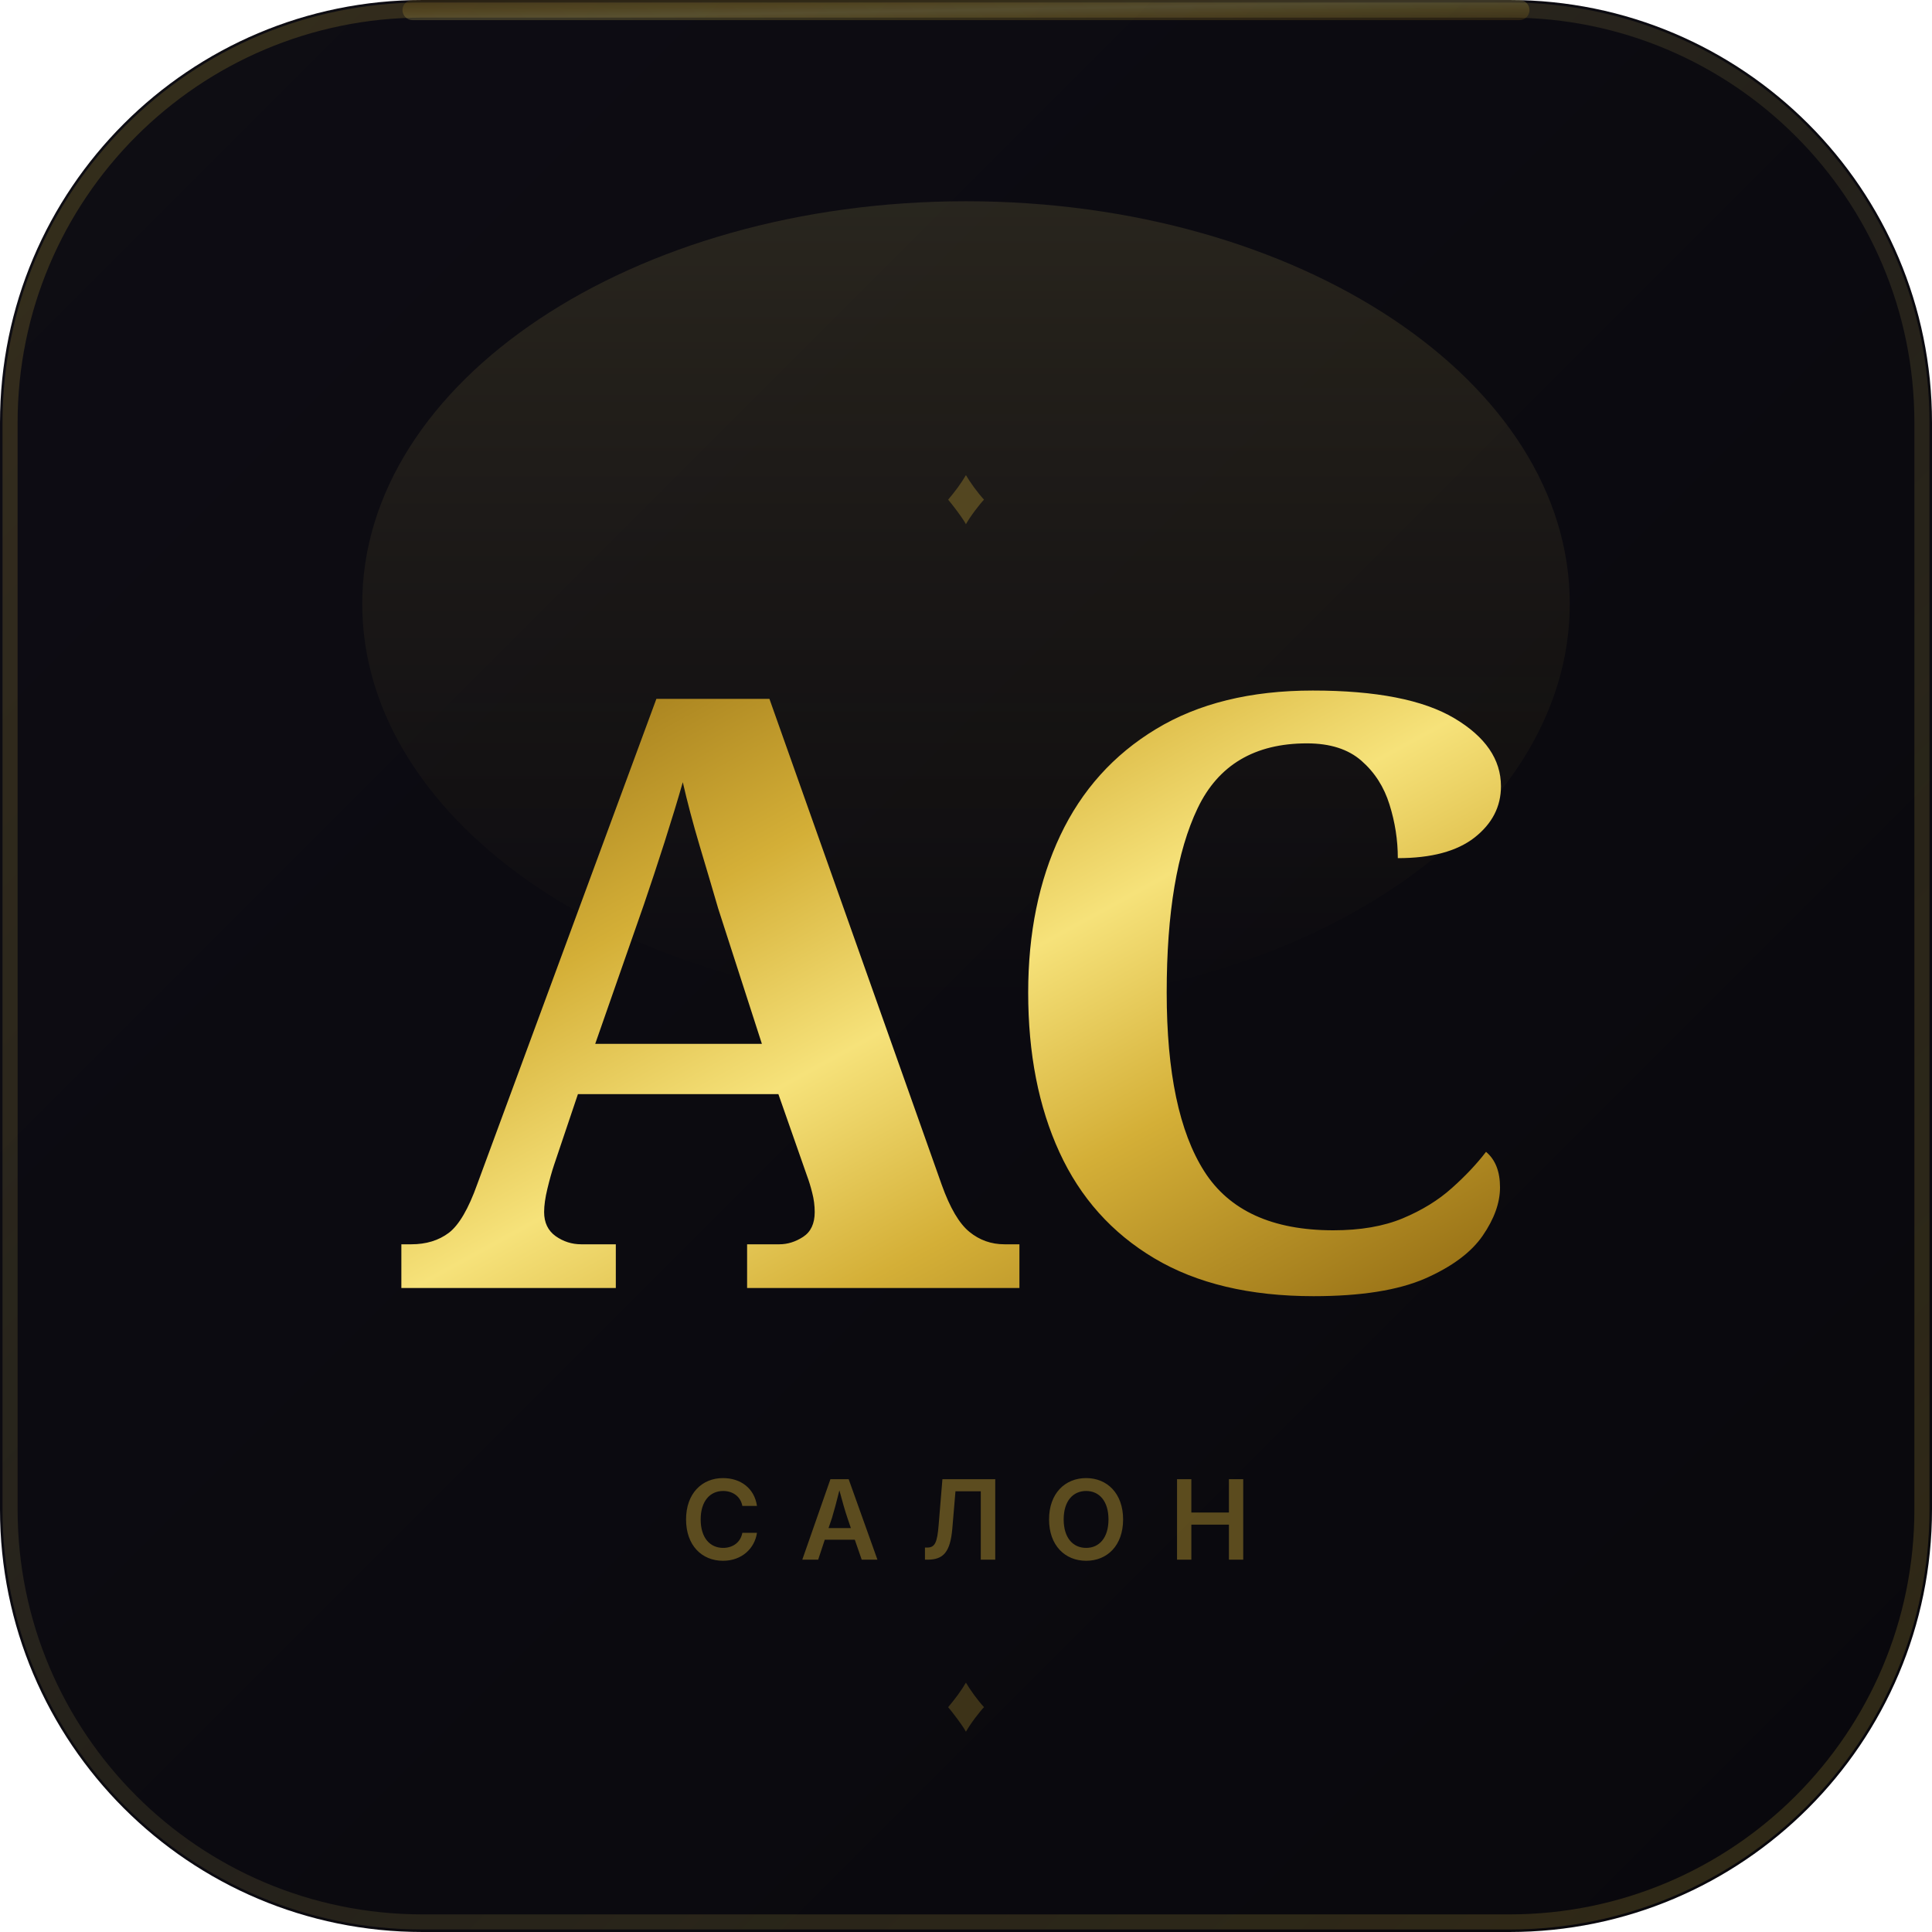
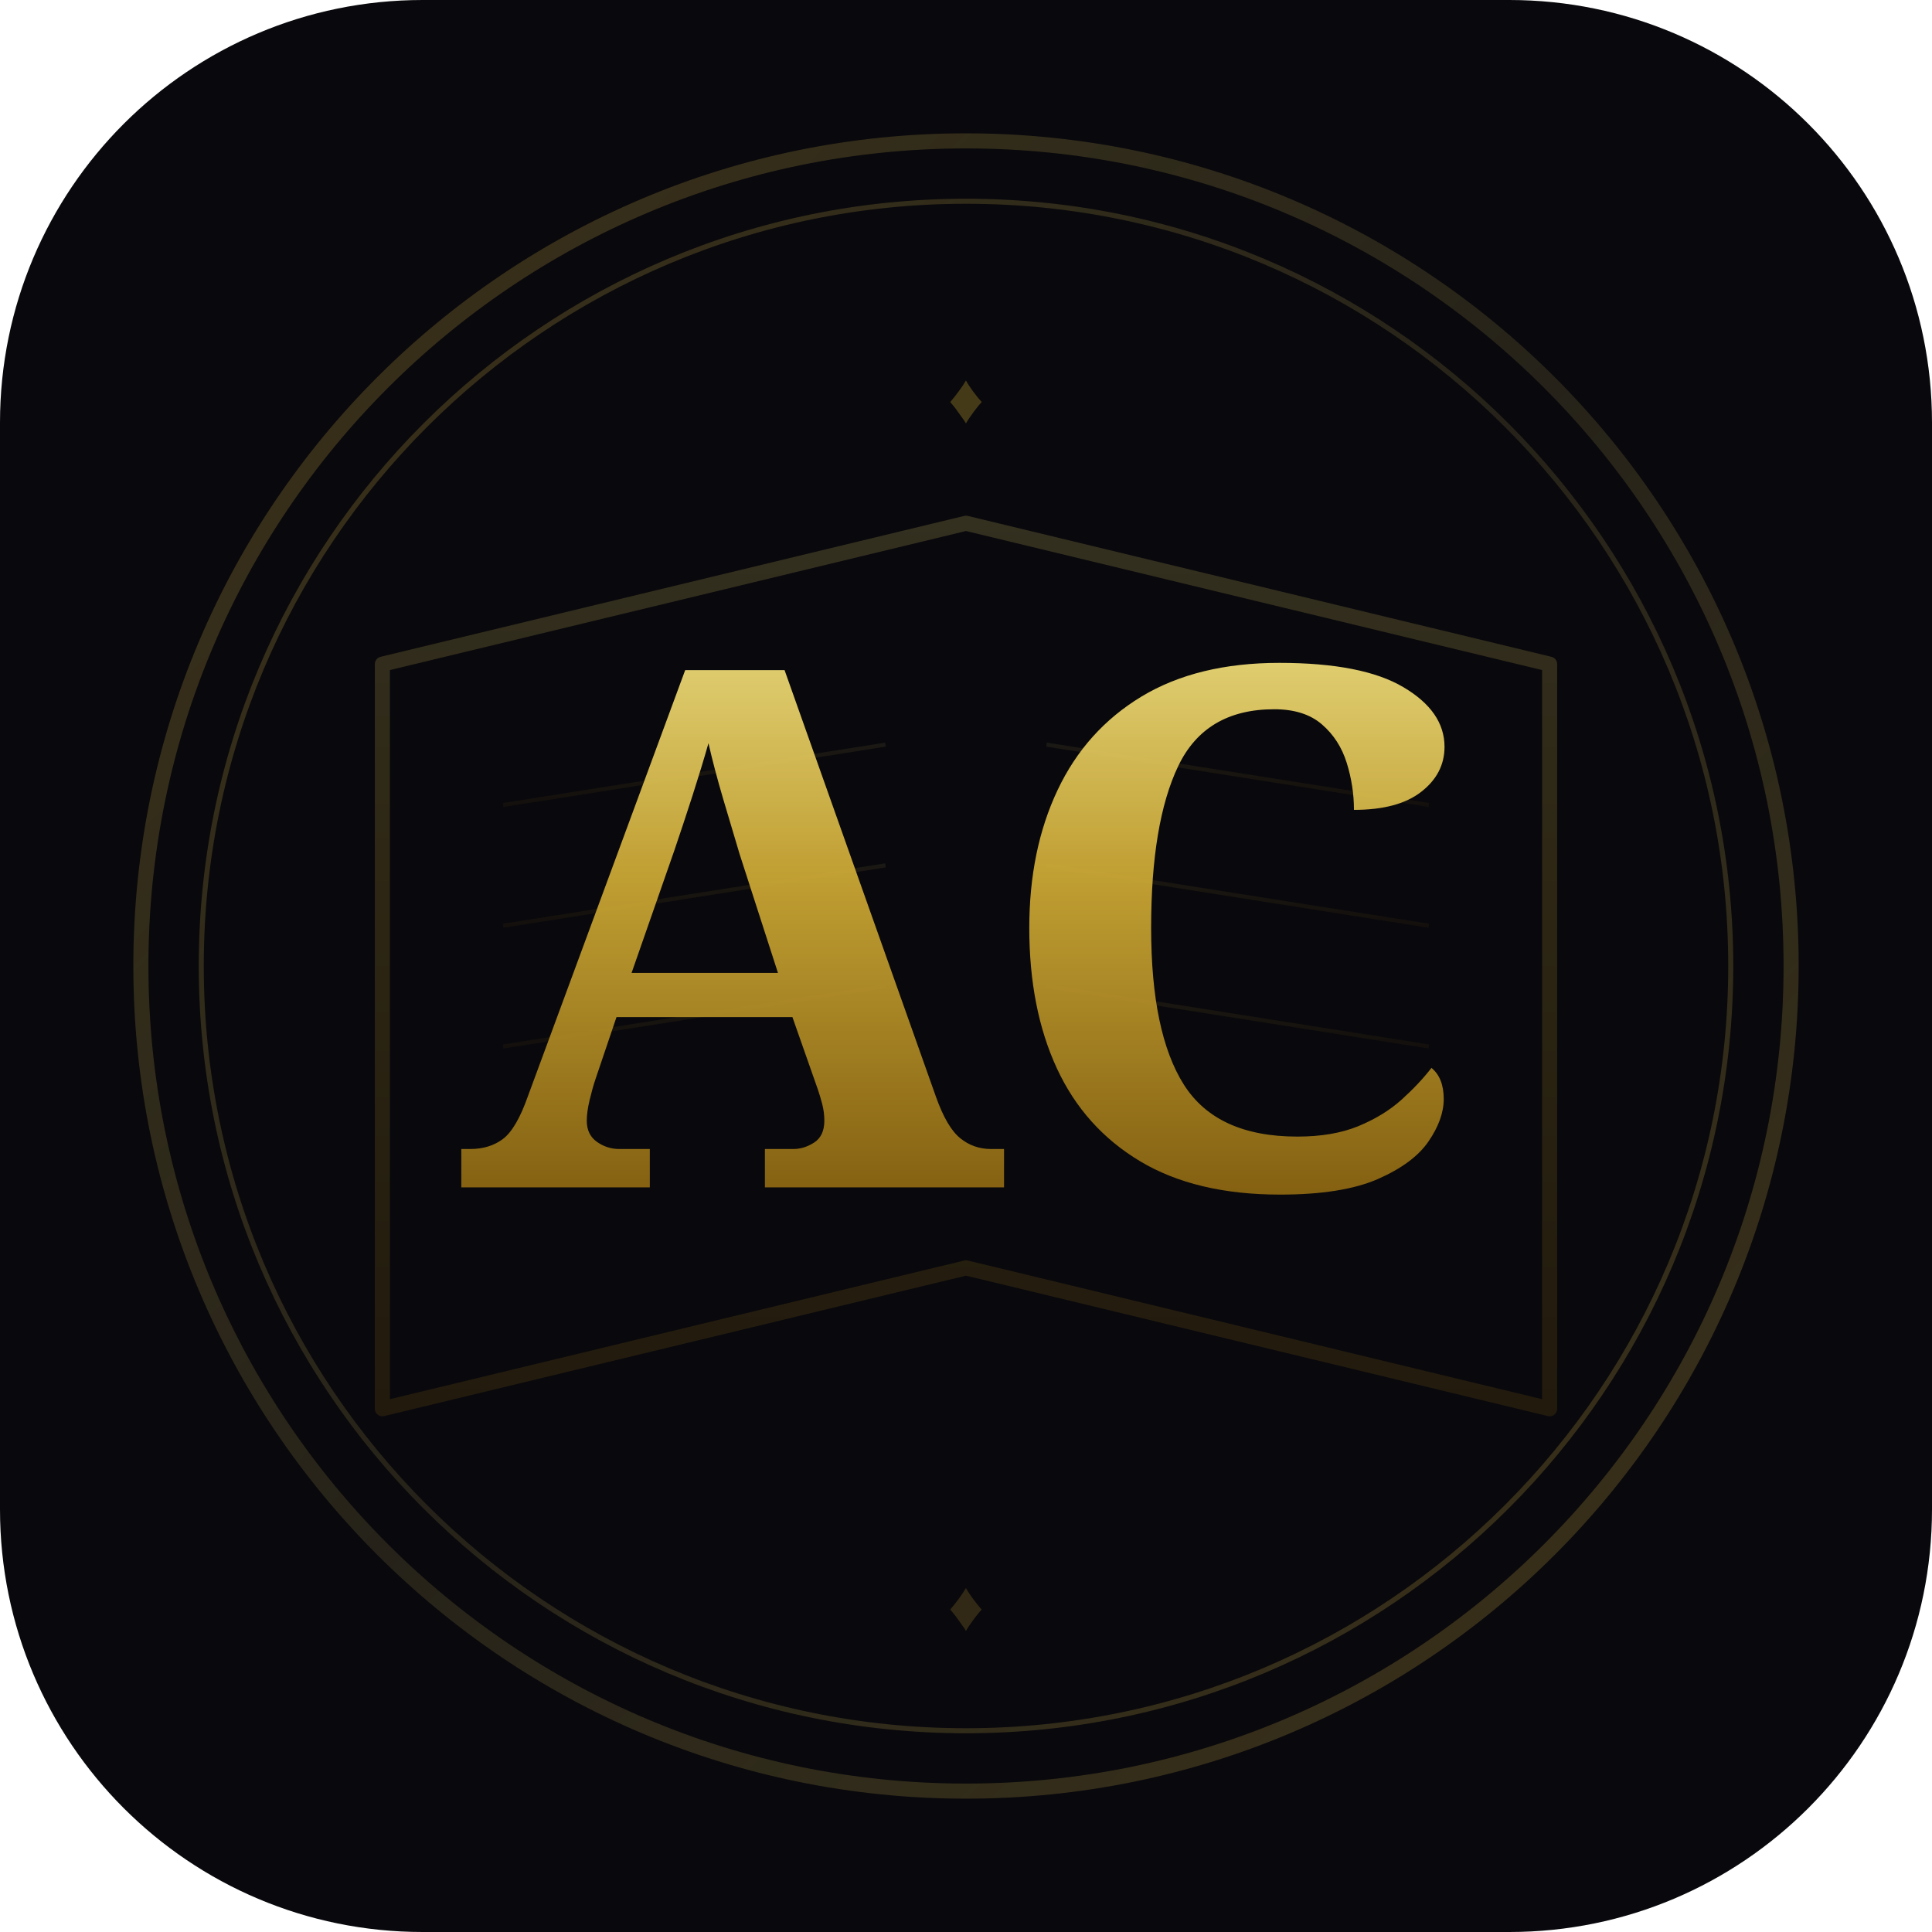
<svg xmlns="http://www.w3.org/2000/svg" viewBox="0 0 192 192">
  <defs>
-     <linearGradient id="bg" x1="0" y1="0" x2="1" y2="1">
-       <stop offset="0" stop-color="#0e0d14" />
-       <stop offset="1" stop-color="#09080c" />
-     </linearGradient>
-     <linearGradient id="gold" x1="0" y1="0" x2="1" y2="1">
-       <stop offset="0" stop-color="#916a12" />
-       <stop offset=".3" stop-color="#d4af37" />
-       <stop offset=".5" stop-color="#f6e27a" />
-       <stop offset=".7" stop-color="#d4af37" />
+     <linearGradient id="gold" x1="0" y1="0" x2="0" y2="1">
+       <stop offset="0" stop-color="#f6e27a" />
+       <stop offset=".4" stop-color="#d4af37" />
      <stop offset="1" stop-color="#916a12" />
    </linearGradient>
-     <linearGradient id="gold-subtle" x1=".5" y1="0" x2=".5" y2="1">
-       <stop offset="0" stop-color="#f6e27a" stop-opacity=".12" />
-       <stop offset="1" stop-color="#d4af37" stop-opacity="0" />
+     <linearGradient id="gold-h" x1="0" y1="0" x2="1" y2="0">
+       <stop offset="0" stop-color="#916a12" />
+       <stop offset=".5" stop-color="#d4af37" />
+       <stop offset="1" stop-color="#916a12" />
    </linearGradient>
-     <linearGradient id="border-gold" x1="0" y1="0" x2="1" y2="1">
-       <stop offset="0" stop-color="#d4af37" stop-opacity=".2" />
-       <stop offset=".5" stop-color="#f6e27a" stop-opacity=".1" />
-       <stop offset="1" stop-color="#d4af37" stop-opacity=".2" />
+     <linearGradient id="ring" x1="0" y1="0" x2="1" y2="1">
+       <stop offset="0" stop-color="#d4af37" stop-opacity=".25" />
+       <stop offset=".5" stop-color="#f6e27a" stop-opacity=".12" />
+       <stop offset="1" stop-color="#d4af37" stop-opacity=".25" />
    </linearGradient>
  </defs>
-   <rect width="192" height="192" rx="42" fill="url(#bg)" />
-   <rect x="1" y="1" width="190" height="190" rx="41" fill="none" stroke="url(#border-gold)" stroke-width="1.5" />
-   <rect x="40" y="0" width="112" height="2" rx="1" fill="url(#gold)" opacity=".2" />
-   <ellipse cx="96" cy="60" rx="60" ry="40" fill="url(#gold-subtle)" />
-   <g opacity=".3">
-     <line x1="56" y1="48" x2="84" y2="48" stroke="url(#gold)" stroke-width="1" />
-     <text x="96" y="52" text-anchor="middle" font-size="8" fill="#d4af37">♦</text>
-     <line x1="108" y1="48" x2="136" y2="48" stroke="url(#gold)" stroke-width="1" />
-   </g>
-   <text x="96" y="128" text-anchor="middle" font-family="'Playfair Display',Georgia,serif" font-size="82" font-weight="900" letter-spacing="-2" fill="url(#gold)">АС</text>
-   <text x="96" y="155" text-anchor="middle" font-family="'Inter',sans-serif" font-size="11" font-weight="600" letter-spacing="4" fill="#d4af37" opacity=".4">САЛОН</text>
-   <g opacity=".25">
-     <line x1="56" y1="168" x2="84" y2="168" stroke="url(#gold)" stroke-width="1" />
-     <text x="96" y="172" text-anchor="middle" font-size="8" fill="#d4af37">♦</text>
-     <line x1="108" y1="168" x2="136" y2="168" stroke="url(#gold)" stroke-width="1" />
-   </g>
+   <rect width="192" height="192" rx="42" fill="#09080c" />
+   <circle cx="96" cy="96" r="82" fill="none" stroke="url(#ring)" stroke-width="1.5" />
+   <circle cx="96" cy="96" r="76" fill="none" stroke="url(#ring)" stroke-width=".5" />
+   <path d="M96 52 L38 66 L38 140 L96 126 L154 140 L154 66 Z" fill="none" stroke="url(#gold)" stroke-width="1.5" stroke-linejoin="round" opacity=".18" />
+   <line x1="96" y1="52" x2="96" y2="126" stroke="url(#gold)" stroke-width=".8" opacity=".12" />
+   <line x1="50" y1="80" x2="88" y2="74" stroke="url(#gold)" stroke-width=".4" opacity=".08" />
+   <line x1="50" y1="92" x2="88" y2="86" stroke="url(#gold)" stroke-width=".4" opacity=".08" />
+   <line x1="50" y1="104" x2="88" y2="98" stroke="url(#gold)" stroke-width=".4" opacity=".08" />
+   <line x1="142" y1="80" x2="104" y2="74" stroke="url(#gold)" stroke-width=".4" opacity=".08" />
+   <line x1="142" y1="92" x2="104" y2="86" stroke="url(#gold)" stroke-width=".4" opacity=".08" />
+   <line x1="142" y1="104" x2="104" y2="98" stroke="url(#gold)" stroke-width=".4" opacity=".08" />
+   <line x1="60" y1="38" x2="86" y2="38" stroke="url(#gold-h)" stroke-width=".8" opacity=".3" />
+   <text x="96" y="42" text-anchor="middle" font-size="7" fill="#d4af37" opacity=".3">♦</text>
+   <line x1="106" y1="38" x2="132" y2="38" stroke="url(#gold-h)" stroke-width=".8" opacity=".3" />
+   <text x="96" y="118" text-anchor="middle" font-family="'Playfair Display',Georgia,serif" font-size="72" font-weight="900" fill="url(#gold)" opacity=".9">АС</text>
+   <line x1="60" y1="158" x2="86" y2="158" stroke="url(#gold-h)" stroke-width=".8" opacity=".2" />
+   <text x="96" y="162" text-anchor="middle" font-size="7" fill="#d4af37" opacity=".2">♦</text>
+   <line x1="106" y1="158" x2="132" y2="158" stroke="url(#gold-h)" stroke-width=".8" opacity=".2" />
</svg>
